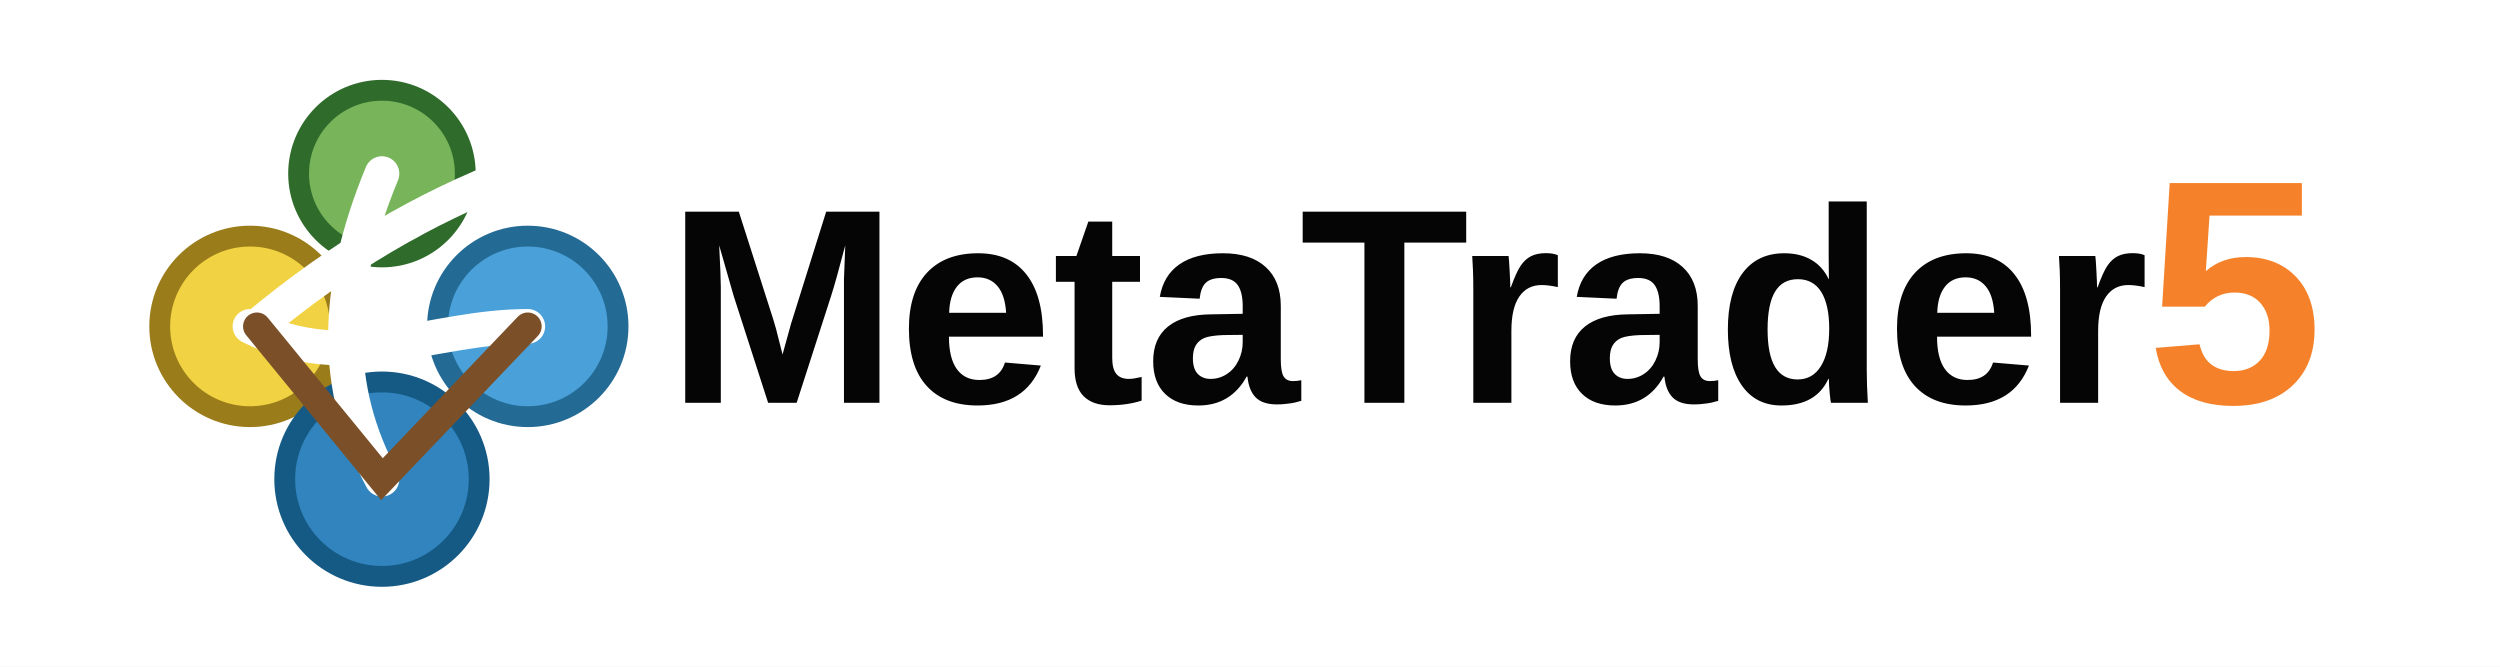
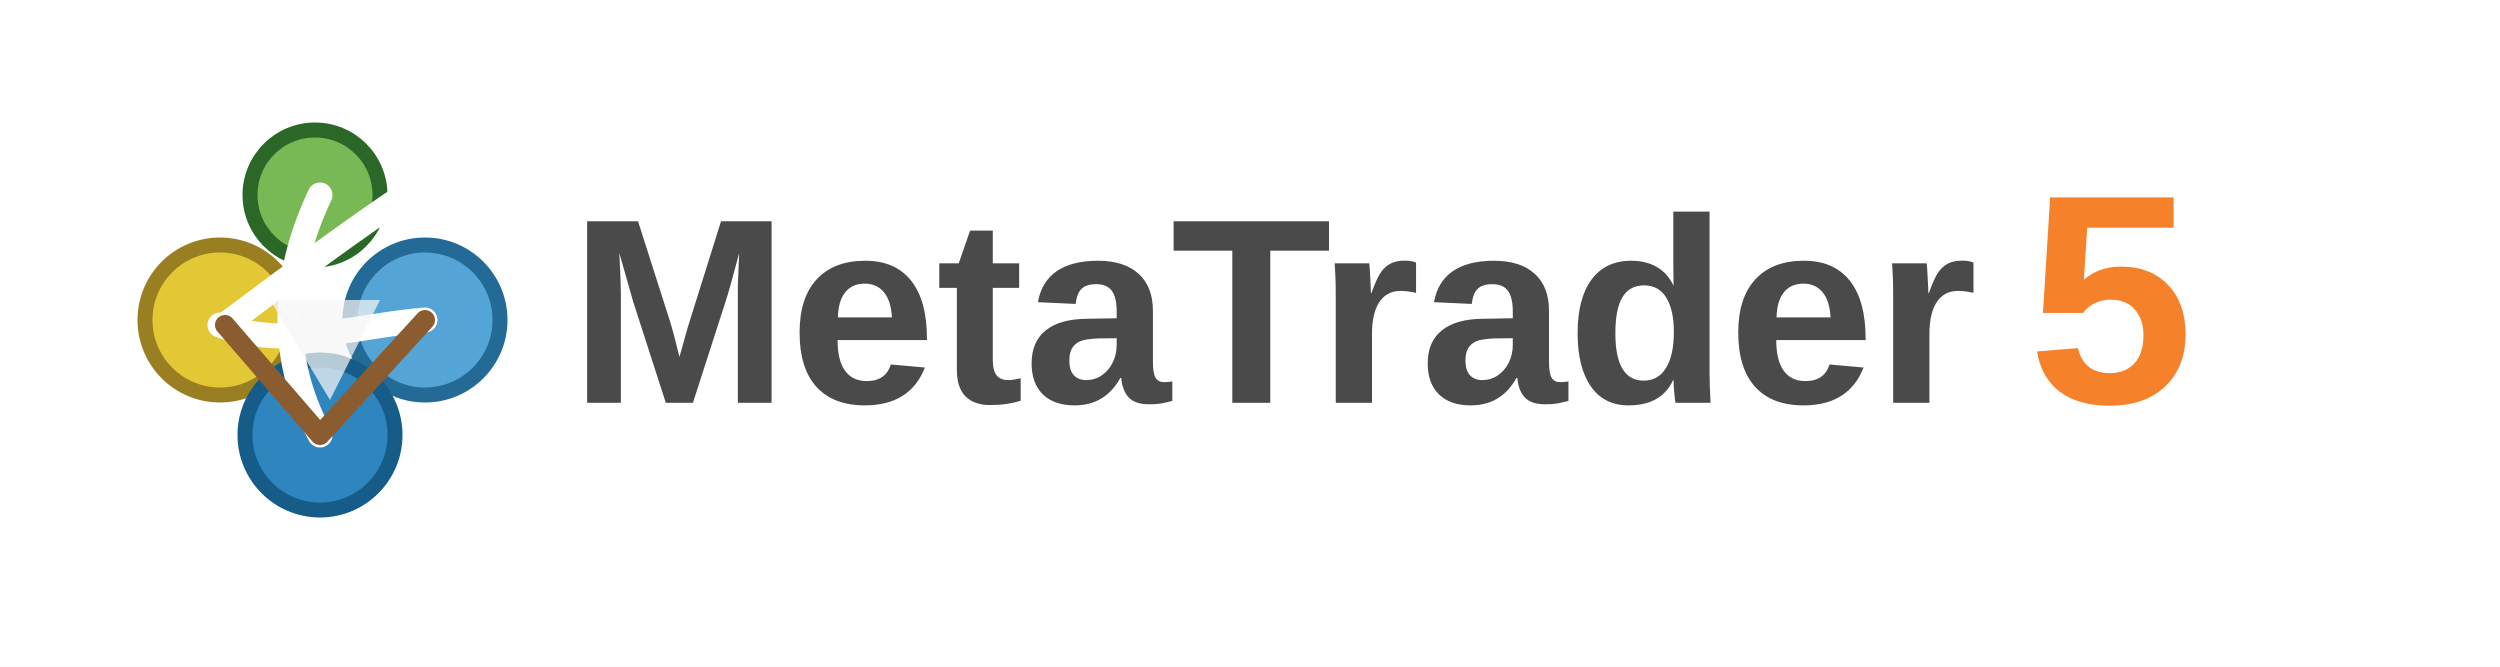
<svg xmlns="http://www.w3.org/2000/svg" viewBox="0 0 360 96" role="img" aria-label="MetaTrader 5">
  <rect width="360" height="96" fill="#fff" />
-   <g transform="translate(18 13)">
-     <circle cx="37" cy="12" r="12" fill="#77b45a" stroke="#2f6b2b" stroke-width="3" />
-     <circle cx="18" cy="34" r="13" fill="#f1d242" stroke="#9a7c1a" stroke-width="3" />
-     <circle cx="58" cy="34" r="13" fill="#4aa0d8" stroke="#236a94" stroke-width="3" />
-     <circle cx="37" cy="56" r="14" fill="#3184bd" stroke="#155a85" stroke-width="3" />
-     <path d="M19 34c12-10 24-17 37-22M58 34c-14 0-26 7-40 0M37 56c-7-13-7-27 0-44" fill="none" stroke="#fff" stroke-width="5" stroke-linecap="round" />
-     <path d="M19 34l18 22 21-22" fill="none" stroke="#7b5029" stroke-width="4" stroke-linecap="round" />
+   <g transform="translate(18 18) scale(.72)">
+     <circle cx="38" cy="14" r="13" fill="#78b956" stroke="#2b6828" stroke-width="3" />
+     <circle cx="19" cy="39" r="15" fill="#e3c835" stroke="#9a7f22" stroke-width="3" />
+     <circle cx="60" cy="39" r="15" fill="#54a5d5" stroke="#236a96" stroke-width="3" />
+     <circle cx="39" cy="62" r="15" fill="#2f86bf" stroke="#155d88" stroke-width="3" />
+     <path d="M20 40c16-12 27-20 36-26M60 39c-13 1-28 6-41 1M39 62c-8-15-8-31 0-48" fill="none" stroke="#fff" stroke-width="5" stroke-linecap="round" />
+     <path d="M20 40l19 22 21-23" fill="none" stroke="#8b5c2f" stroke-width="4" stroke-linecap="round" stroke-linejoin="round" />
+     <path d="M29 35h22l-10 20z" fill="#f5f5f5" opacity=".72" />
  </g>
-   <text x="96" y="58" font-family="Arial, Helvetica, sans-serif" font-size="40" font-weight="800" fill="#050505">MetaTrader</text>
-   <text x="309" y="58" font-family="Arial, Helvetica, sans-serif" font-size="46" font-weight="900" fill="#f5822a">5</text>
+   <text x="82" y="58" font-family="Arial, Helvetica, sans-serif" font-size="38" font-weight="800" fill="#4a4a4a">MetaTrader</text>
+   <text x="292" y="58" font-family="Arial, Helvetica, sans-serif" font-size="43" font-weight="900" fill="#f5822a">5</text>
</svg>
